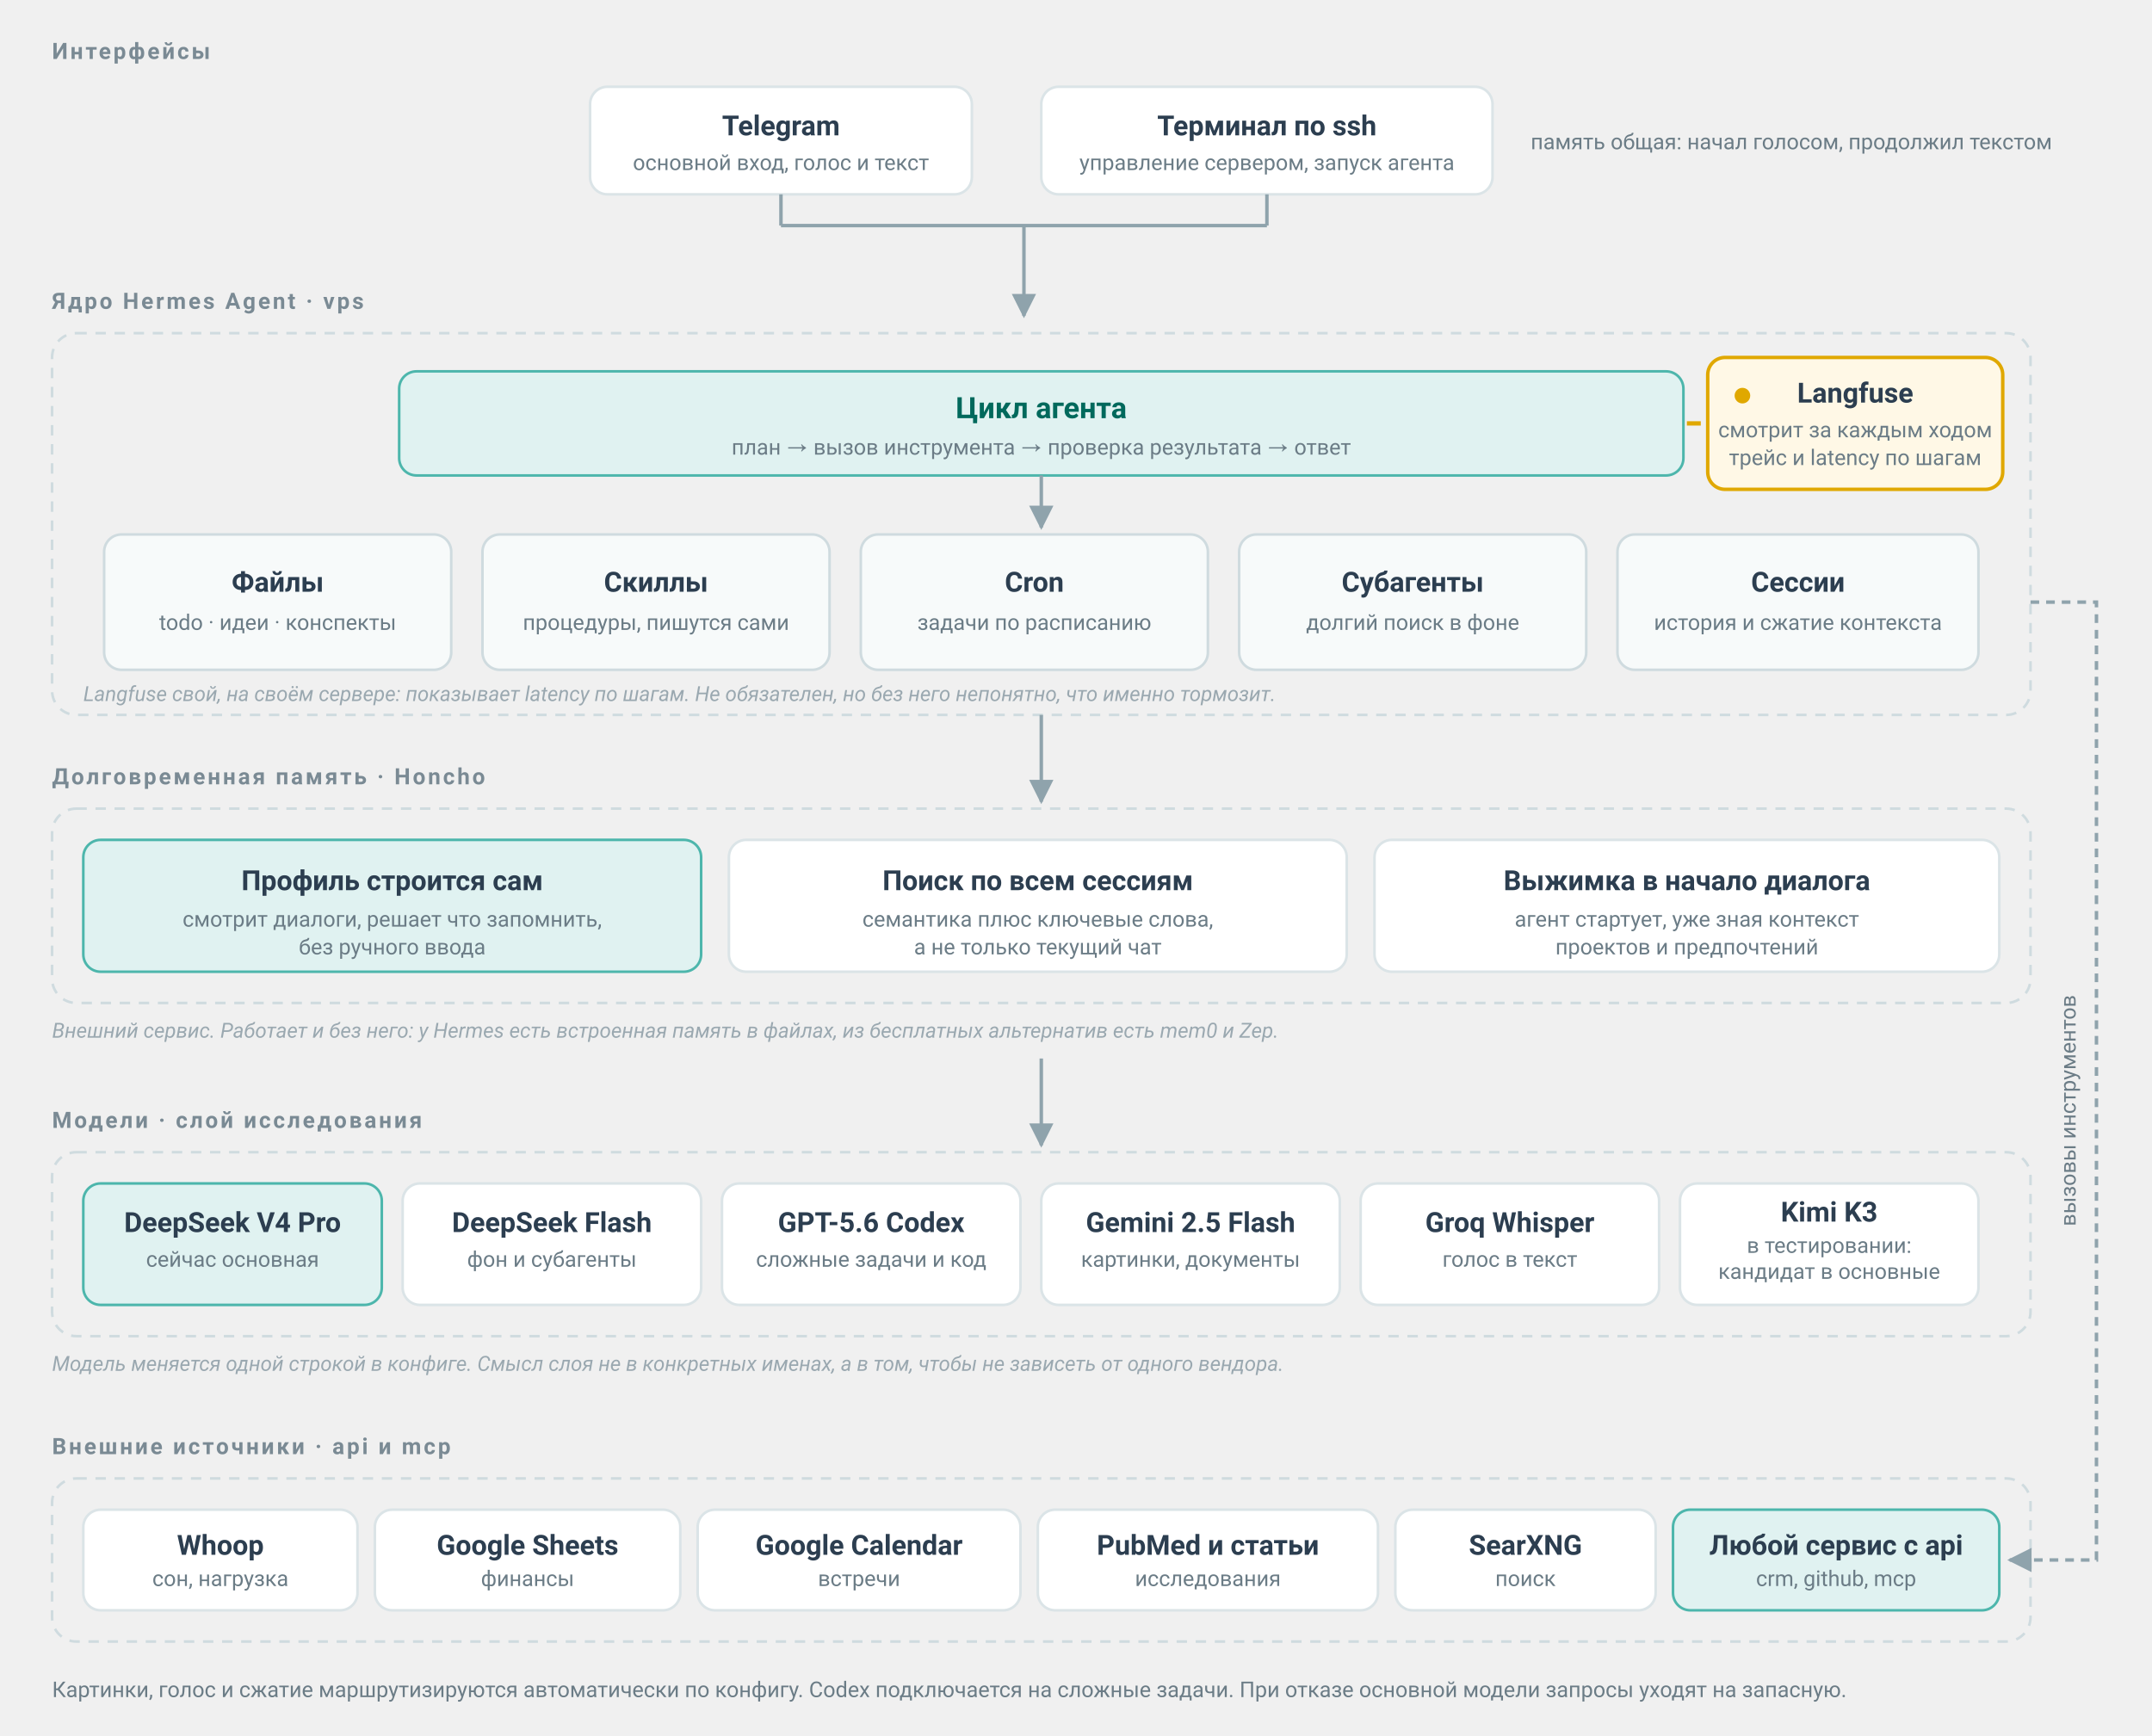
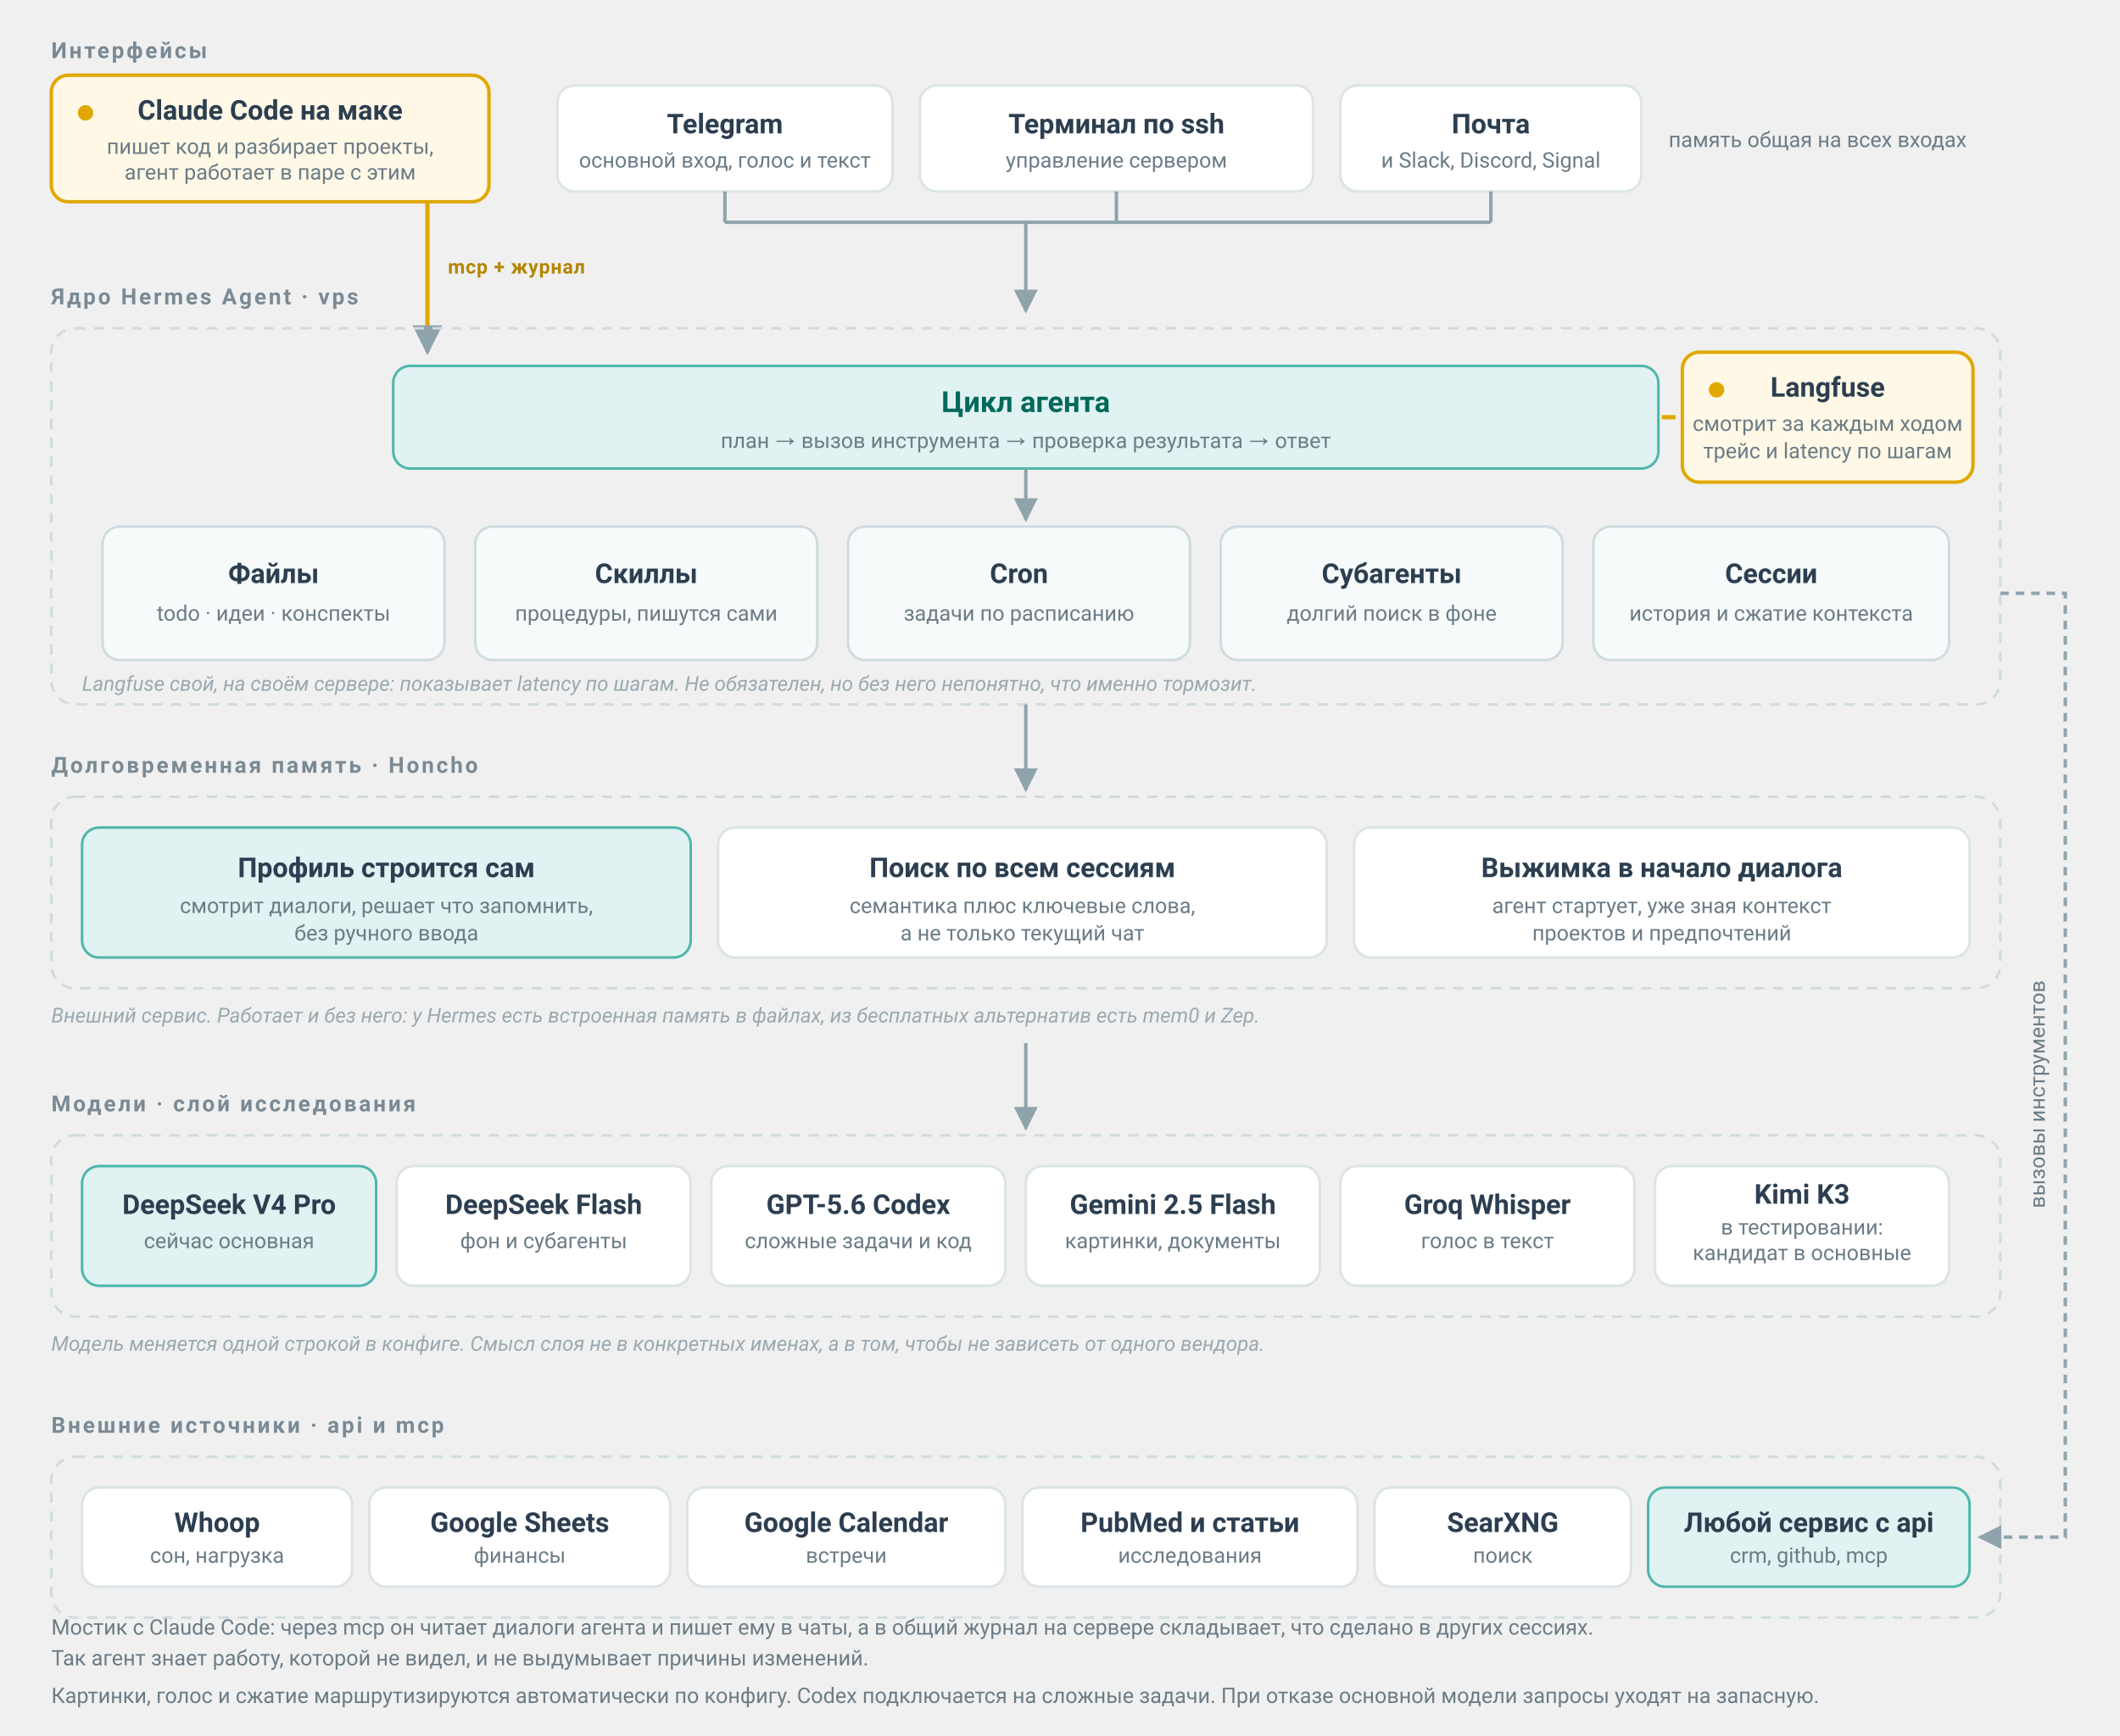
- <svg xmlns="http://www.w3.org/2000/svg" viewBox="0 0 1240 1000" width="1240" height="1000" role="img" aria-label="Архитектура ассистента: интерфейсы, ядро Hermes на vps, долговременная память, слой моделей, внешние источники через api и mcp">
+ <svg xmlns="http://www.w3.org/2000/svg" viewBox="0 0 1240 1015" width="1240" height="1015" role="img" aria-label="Архитектура ассистента: интерфейсы, ядро Hermes на vps, долговременная память, слой моделей, внешние источники через api и mcp">
  <style>
  .t     { font-family: -apple-system, BlinkMacSystemFont, "Segoe UI", Roboto, Helvetica, Arial, sans-serif; }
  .band  { font-size: 13px; font-weight: 600; letter-spacing: 1.4px; text-transform: uppercase; fill: #7a8a94; }
  .name  { font-size: 16px; font-weight: 600; fill: #2c3e50; }
  .core  { font-size: 17px; font-weight: 600; fill: #00695c; }
  .sub   { font-size: 12.5px; fill: #6b7c86; }
  .alt   { font-size: 12px; fill: #9aa8b0; font-style: italic; }
  .card  { fill: #ffffff; stroke: #dbe4e7; stroke-width: 1.5; }
  .cardA { fill: #e0f2f1; stroke: #4db6ac; stroke-width: 1.5; }
  .cardB { fill: #f7fafa; stroke: #cfdbdf; stroke-width: 1.5; }
  .cardW { fill: #fff8e6; stroke: #e0a800; stroke-width: 2; }
  .dot   { fill: #e0a800; }
  .flowW { stroke: #e0a800; stroke-width: 2.5; fill: none; }
  .watch { font-size: 11.5px; fill: #b58600; font-weight: 600; letter-spacing: .4px; }
  .zone  { fill: none; stroke: #cfdbdf; stroke-width: 1.5; stroke-dasharray: 6 5; }
  .flow  { stroke: #8fa3ac; stroke-width: 2; fill: none; }
  .flowD { stroke: #8fa3ac; stroke-width: 2; fill: none; stroke-dasharray: 5 4; }
  @media (prefers-color-scheme: dark) {
    .band { fill: #7f8f9a; } .name { fill: #ededed; } .core { fill: #80cbc4; }
    .sub  { fill: #9aa8b2; } .alt  { fill: #78858d; }
    .card { fill: #1e2426; stroke: #38434a; }
    .cardA{ fill: #12312e; stroke: #4db6ac; }
    .cardB{ fill: #191f21; stroke: #333d43; }
    .cardW { fill: #2a2415; stroke: #d9a520; }
    .dot   { fill: #d9a520; } .flowW { stroke: #d9a520; } .watch { fill: #c79a2e; }
    .zone { stroke: #3a464d; } .flow, .flowD { stroke: #63757f; }
  }
</style>
  <defs>
    <marker id="a" viewBox="0 0 10 10" refX="9" refY="5" markerWidth="7" markerHeight="7" orient="auto-start-reverse">
      <path d="M0,0 L10,5 L0,10 z" fill="#8fa3ac" />
    </marker>
  </defs>
  <g class="t">
    <text x="30" y="34" class="band">Интерфейсы</text>
-     <rect x="340" y="50" width="220" height="62" rx="10" class="card" />
-     <text x="450" y="78" class="name" text-anchor="middle">Telegram</text>
-     <text x="450" y="98" class="sub" text-anchor="middle">основной вход, голос и текст</text>
-     <rect x="600" y="50" width="260" height="62" rx="10" class="card" />
-     <text x="730" y="78" class="name" text-anchor="middle">Терминал по ssh</text>
-     <text x="730" y="98" class="sub" text-anchor="middle">управление сервером, запуск агента</text>
-     <text x="882" y="86" class="sub">память общая: начал голосом, продолжил текстом</text>
-     <path d="M450,112 L450,130 M730,112 L730,130" class="flow" />
-     <path d="M450,130 L730,130" class="flow" />
-     <path d="M590,130 L590,182" class="flow" marker-end="url(#a)" />
+     <rect x="326" y="50" width="196" height="62" rx="10" class="card" />
+     <text x="424" y="78" class="name" text-anchor="middle">Telegram</text>
+     <text x="424" y="98" class="sub" text-anchor="middle">основной вход, голос и текст</text>
+     <rect x="538" y="50" width="230" height="62" rx="10" class="card" />
+     <text x="653" y="78" class="name" text-anchor="middle">Терминал по ssh</text>
+     <text x="653" y="98" class="sub" text-anchor="middle">управление сервером</text>
+     <rect x="784" y="50" width="176" height="62" rx="10" class="card" />
+     <text x="872" y="78" class="name" text-anchor="middle">Почта</text>
+     <text x="872" y="98" class="sub" text-anchor="middle">и Slack, Discord, Signal</text>
+     <text x="976" y="86" class="sub">память общая на всех входах</text>
+     <path d="M424,112 L424,130 M653,112 L653,130 M872,112 L872,130" class="flow" />
+     <path d="M424,130 L872,130" class="flow" />
+     <path d="M600,130 L600,182" class="flow" marker-end="url(#a)" />
+     <rect x="30" y="44" width="256" height="74" rx="10" class="cardW" />
+     <circle cx="50" cy="66" r="4.5" class="dot" />
+     <text x="158" y="70" class="name" text-anchor="middle" font-size="15">Claude Code на маке</text>
+     <text x="158" y="90" class="sub" text-anchor="middle" font-size="11.5">пишет код и разбирает проекты,</text>
+     <text x="158" y="105" class="sub" text-anchor="middle" font-size="11.5">агент работает в паре с этим</text>
+     <path d="M250,118 L250,206" class="flowW" marker-end="url(#a)" />
+     <text x="262" y="160" class="watch">mcp + журнал</text>
    <text x="30" y="178" class="band">Ядро Hermes Agent · vps</text>
    <rect x="30" y="192" width="1140" height="220" rx="14" class="zone" />
    <rect x="230" y="214" width="740" height="60" rx="10" class="cardA" />
    <text x="600" y="241" class="core" text-anchor="middle">Цикл агента</text>
    <text x="600" y="262" class="sub" text-anchor="middle">план → вызов инструмента → проверка результата → ответ</text>
    <rect x="984" y="206" width="170" height="76" rx="10" class="cardW" />
    <circle cx="1004" cy="228" r="4.5" class="dot" />
    <text x="1069" y="232" class="name" text-anchor="middle" font-size="15">Langfuse</text>
    <text x="1069" y="252" class="sub" text-anchor="middle" font-size="11.5">смотрит за каждым ходом</text>
    <text x="1069" y="268" class="sub" text-anchor="middle" font-size="11.5">трейс и latency по шагам</text>
    <path d="M972,244 L980,244" class="flowW" />
    <path d="M600,274 L600,304" class="flow" marker-end="url(#a)" />
    <rect x="60" y="308" width="200" height="78" rx="10" class="cardB" />
    <text x="160" y="341" class="name" text-anchor="middle">Файлы</text>
    <text x="160" y="363" class="sub" text-anchor="middle">todo · идеи · конспекты</text>
    <rect x="278" y="308" width="200" height="78" rx="10" class="cardB" />
    <text x="378" y="341" class="name" text-anchor="middle">Скиллы</text>
    <text x="378" y="363" class="sub" text-anchor="middle">процедуры, пишутся сами</text>
    <rect x="496" y="308" width="200" height="78" rx="10" class="cardB" />
    <text x="596" y="341" class="name" text-anchor="middle">Cron</text>
    <text x="596" y="363" class="sub" text-anchor="middle">задачи по расписанию</text>
    <rect x="714" y="308" width="200" height="78" rx="10" class="cardB" />
    <text x="814" y="341" class="name" text-anchor="middle">Субагенты</text>
    <text x="814" y="363" class="sub" text-anchor="middle">долгий поиск в фоне</text>
    <rect x="932" y="308" width="208" height="78" rx="10" class="cardB" />
    <text x="1036" y="341" class="name" text-anchor="middle">Сессии</text>
    <text x="1036" y="363" class="sub" text-anchor="middle">история и сжатие контекста</text>
    <path d="M600,412 L600,462" class="flow" marker-end="url(#a)" />
    <text x="30" y="452" class="band">Долговременная память · Honcho</text>
    <rect x="30" y="466" width="1140" height="112" rx="14" class="zone" />
    <rect x="48" y="484" width="356" height="76" rx="10" class="cardA" />
    <text x="226" y="513" class="name" text-anchor="middle">Профиль строится сам</text>
    <text x="226" y="534" class="sub" text-anchor="middle">смотрит диалоги, решает что запомнить,</text>
    <text x="226" y="550" class="sub" text-anchor="middle">без ручного ввода</text>
    <rect x="420" y="484" width="356" height="76" rx="10" class="card" />
    <text x="598" y="513" class="name" text-anchor="middle">Поиск по всем сессиям</text>
    <text x="598" y="534" class="sub" text-anchor="middle">семантика плюс ключевые слова,</text>
    <text x="598" y="550" class="sub" text-anchor="middle">а не только текущий чат</text>
    <rect x="792" y="484" width="360" height="76" rx="10" class="card" />
    <text x="972" y="513" class="name" text-anchor="middle">Выжимка в начало диалога</text>
    <text x="972" y="534" class="sub" text-anchor="middle">агент стартует, уже зная контекст</text>
    <text x="972" y="550" class="sub" text-anchor="middle">проектов и предпочтений</text>
    <text x="48" y="404" class="alt">Langfuse свой, на своём сервере: показывает latency по шагам. Не обязателен, но без него непонятно, что именно тормозит.</text>
    <text x="30" y="598" class="alt">Внешний сервис. Работает и без него: у Hermes есть встроенная память в файлах, из бесплатных альтернатив есть mem0 и Zep.</text>
    <path d="M600,610 L600,660" class="flow" marker-end="url(#a)" />
    <text x="30" y="650" class="band">Модели · слой исследования</text>
    <rect x="30" y="664" width="1140" height="106" rx="14" class="zone" />
    <rect x="48" y="682" width="172" height="70" rx="10" class="cardA" />
    <text x="134" y="710" class="name" text-anchor="middle" font-size="15">DeepSeek V4 Pro</text>
    <text x="134" y="730" class="sub" text-anchor="middle" font-size="11.5">сейчас основная</text>
    <rect x="232" y="682" width="172" height="70" rx="10" class="card" />
    <text x="318" y="710" class="name" text-anchor="middle" font-size="15">DeepSeek Flash</text>
    <text x="318" y="730" class="sub" text-anchor="middle" font-size="11.5">фон и субагенты</text>
    <rect x="416" y="682" width="172" height="70" rx="10" class="card" />
    <text x="502" y="710" class="name" text-anchor="middle" font-size="15">GPT-5.6 Codex</text>
    <text x="502" y="730" class="sub" text-anchor="middle" font-size="11.5">сложные задачи и код</text>
    <rect x="600" y="682" width="172" height="70" rx="10" class="card" />
    <text x="686" y="710" class="name" text-anchor="middle" font-size="15">Gemini 2.5 Flash</text>
    <text x="686" y="730" class="sub" text-anchor="middle" font-size="11.5">картинки, документы</text>
    <rect x="784" y="682" width="172" height="70" rx="10" class="card" />
    <text x="870" y="710" class="name" text-anchor="middle" font-size="15">Groq Whisper</text>
    <text x="870" y="730" class="sub" text-anchor="middle" font-size="11.5">голос в текст</text>
    <rect x="968" y="682" width="172" height="70" rx="10" class="card" />
    <text x="1054" y="704" class="name" text-anchor="middle" font-size="15">Kimi K3</text>
    <text x="1054" y="722" class="sub" text-anchor="middle" font-size="11.5">в тестировании:</text>
    <text x="1054" y="737" class="sub" text-anchor="middle" font-size="11.5">кандидат в основные</text>
    <text x="30" y="790" class="alt">Модель меняется одной строкой в конфиге. Смысл слоя не в конкретных именах, а в том, чтобы не зависеть от одного вендора.</text>
    <text x="30" y="838" class="band">Внешние источники · api и mcp</text>
    <rect x="30" y="852" width="1140" height="94" rx="14" class="zone" />
    <rect x="48" y="870" width="158" height="58" rx="10" class="card" />
    <text x="127" y="896" class="name" text-anchor="middle" font-size="15">Whoop</text>
    <text x="127" y="914" class="sub" text-anchor="middle" font-size="11.5">сон, нагрузка</text>
    <rect x="216" y="870" width="176" height="58" rx="10" class="card" />
    <text x="304" y="896" class="name" text-anchor="middle" font-size="15">Google Sheets</text>
    <text x="304" y="914" class="sub" text-anchor="middle" font-size="11.5">финансы</text>
    <rect x="402" y="870" width="186" height="58" rx="10" class="card" />
    <text x="495" y="896" class="name" text-anchor="middle" font-size="15">Google Calendar</text>
    <text x="495" y="914" class="sub" text-anchor="middle" font-size="11.5">встречи</text>
    <rect x="598" y="870" width="196" height="58" rx="10" class="card" />
    <text x="696" y="896" class="name" text-anchor="middle" font-size="15">PubMed и статьи</text>
    <text x="696" y="914" class="sub" text-anchor="middle" font-size="11.5">исследования</text>
    <rect x="804" y="870" width="150" height="58" rx="10" class="card" />
    <text x="879" y="896" class="name" text-anchor="middle" font-size="15">SearXNG</text>
    <text x="879" y="914" class="sub" text-anchor="middle" font-size="11.5">поиск</text>
    <rect x="964" y="870" width="188" height="58" rx="10" class="cardA" />
    <text x="1058" y="896" class="name" text-anchor="middle" font-size="15">Любой сервис с api</text>
    <text x="1058" y="914" class="sub" text-anchor="middle" font-size="11.5">crm, github, mcp</text>
    <path d="M1170,347 L1208,347 L1208,899 L1158,899" class="flowD" marker-end="url(#a)" />
    <text x="1196" y="640" class="sub" transform="rotate(-90 1196,640)" text-anchor="middle">вызовы инструментов</text>
-     <text x="30" y="978" class="sub">Картинки, голос и сжатие маршрутизируются автоматически по конфигу. Codex подключается на сложные задачи. При отказе основной модели запросы уходят на запасную.</text>
+     <text x="30" y="956" class="sub">Мостик с Claude Code: через mcp он читает диалоги агента и пишет ему в чаты, а в общий журнал на сервере складывает, что сделано в других сессиях.</text>
+     <text x="30" y="974" class="sub">Так агент знает работу, которой не видел, и не выдумывает причины изменений.</text>
+     <text x="30" y="996" class="sub">Картинки, голос и сжатие маршрутизируются автоматически по конфигу. Codex подключается на сложные задачи. При отказе основной модели запросы уходят на запасную.</text>
  </g>
</svg>
